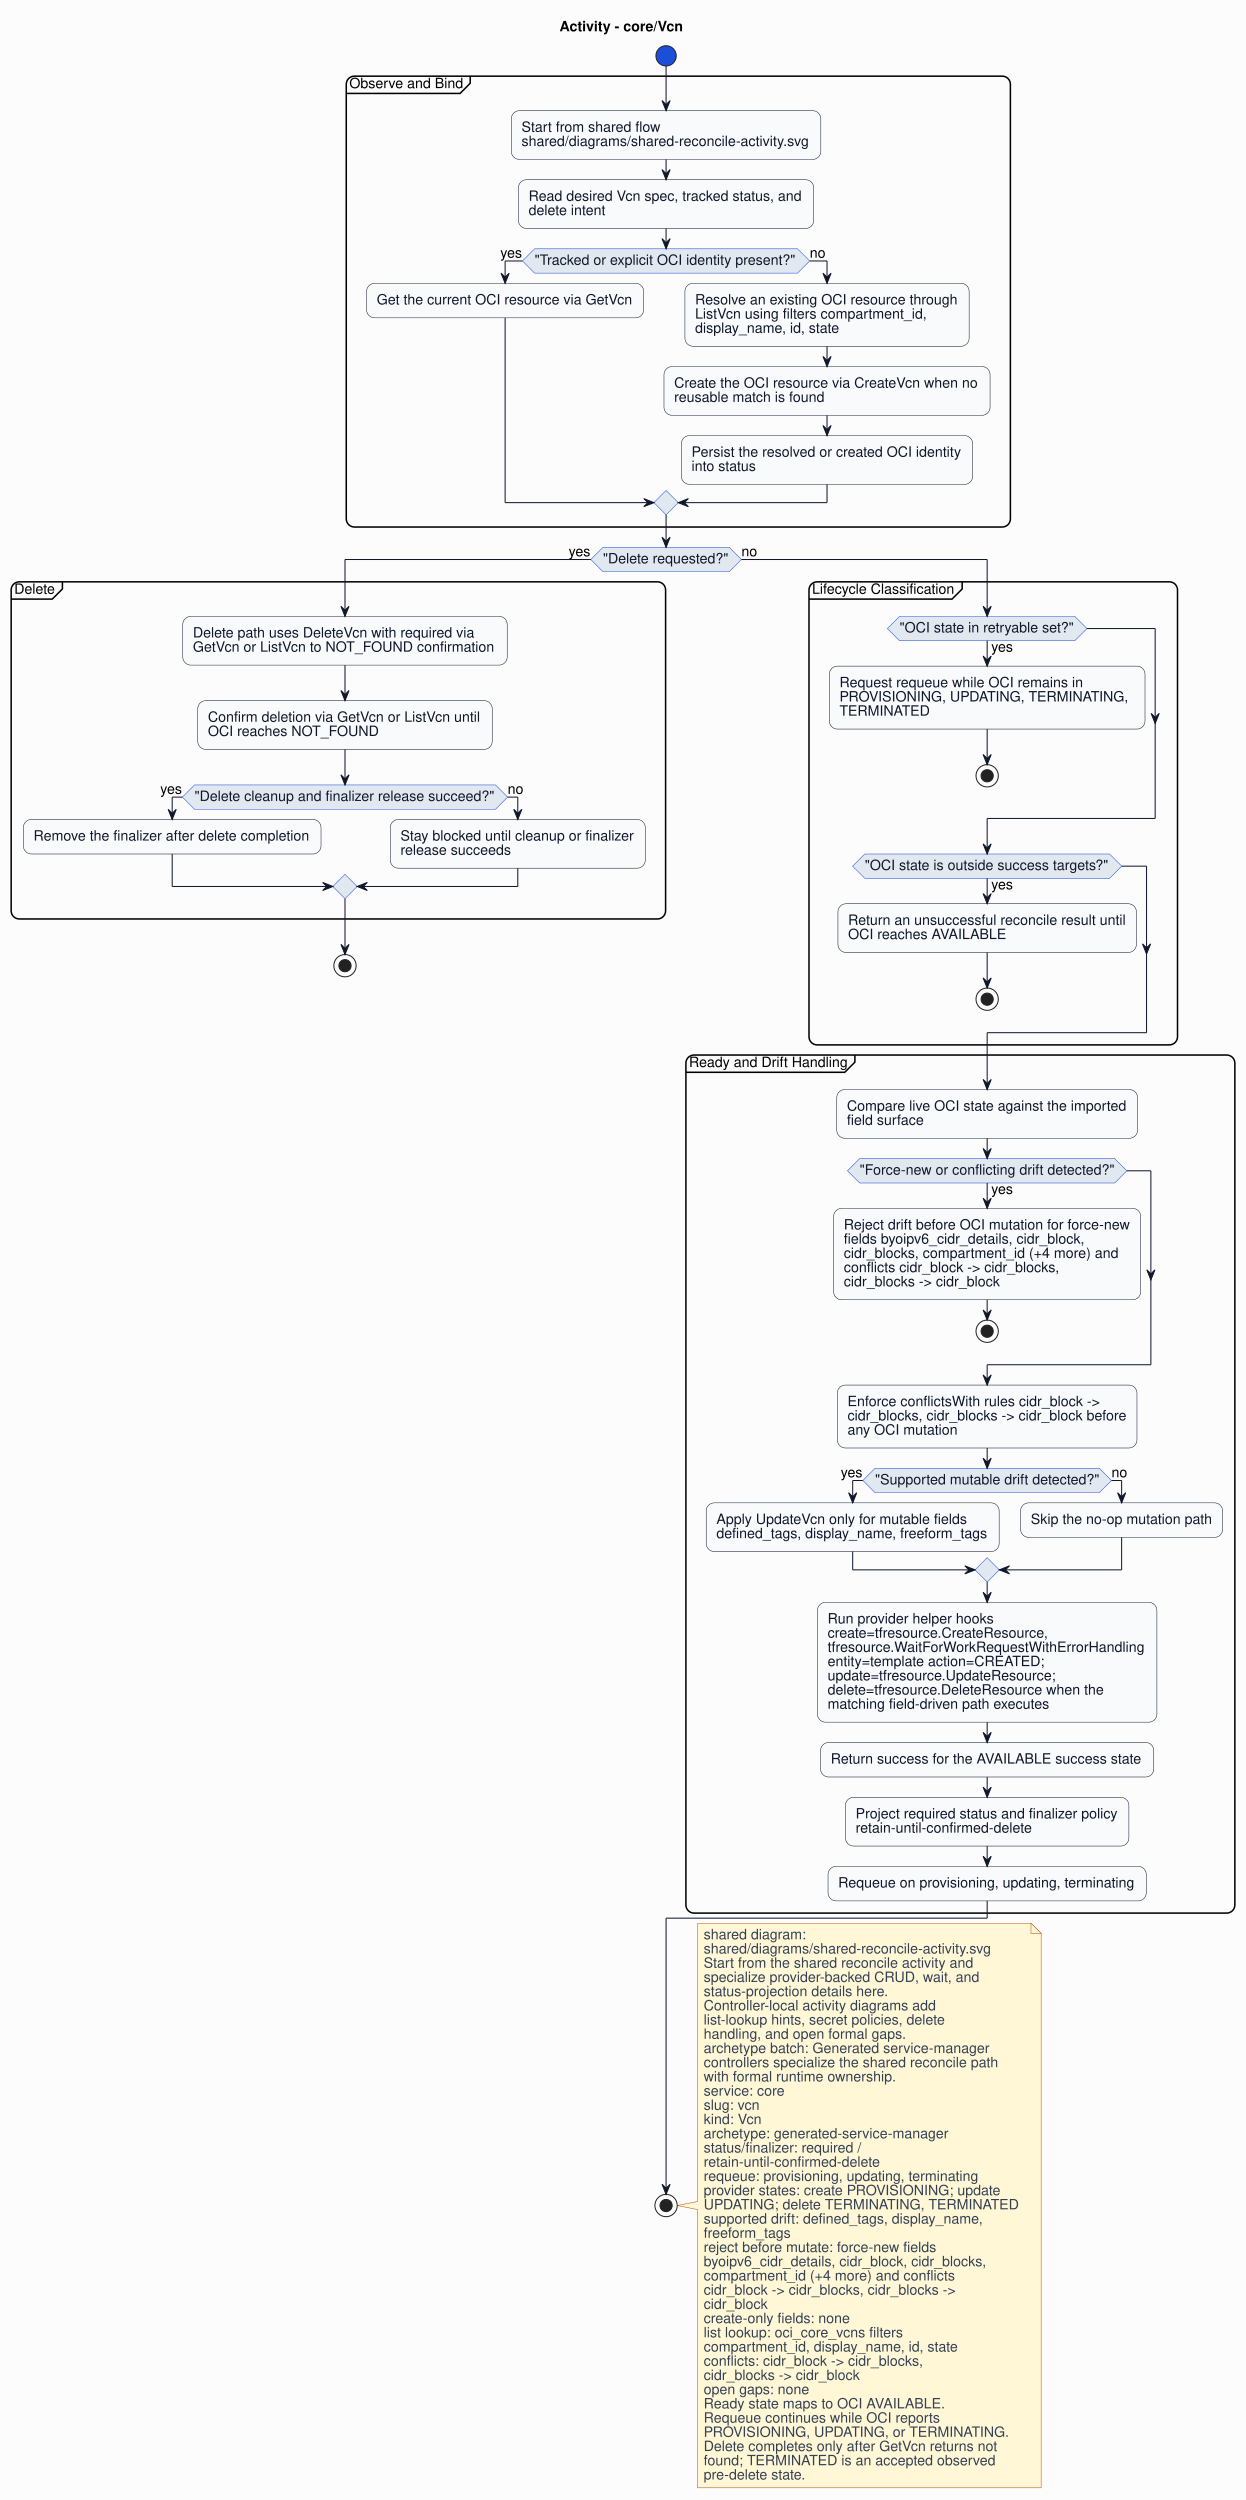
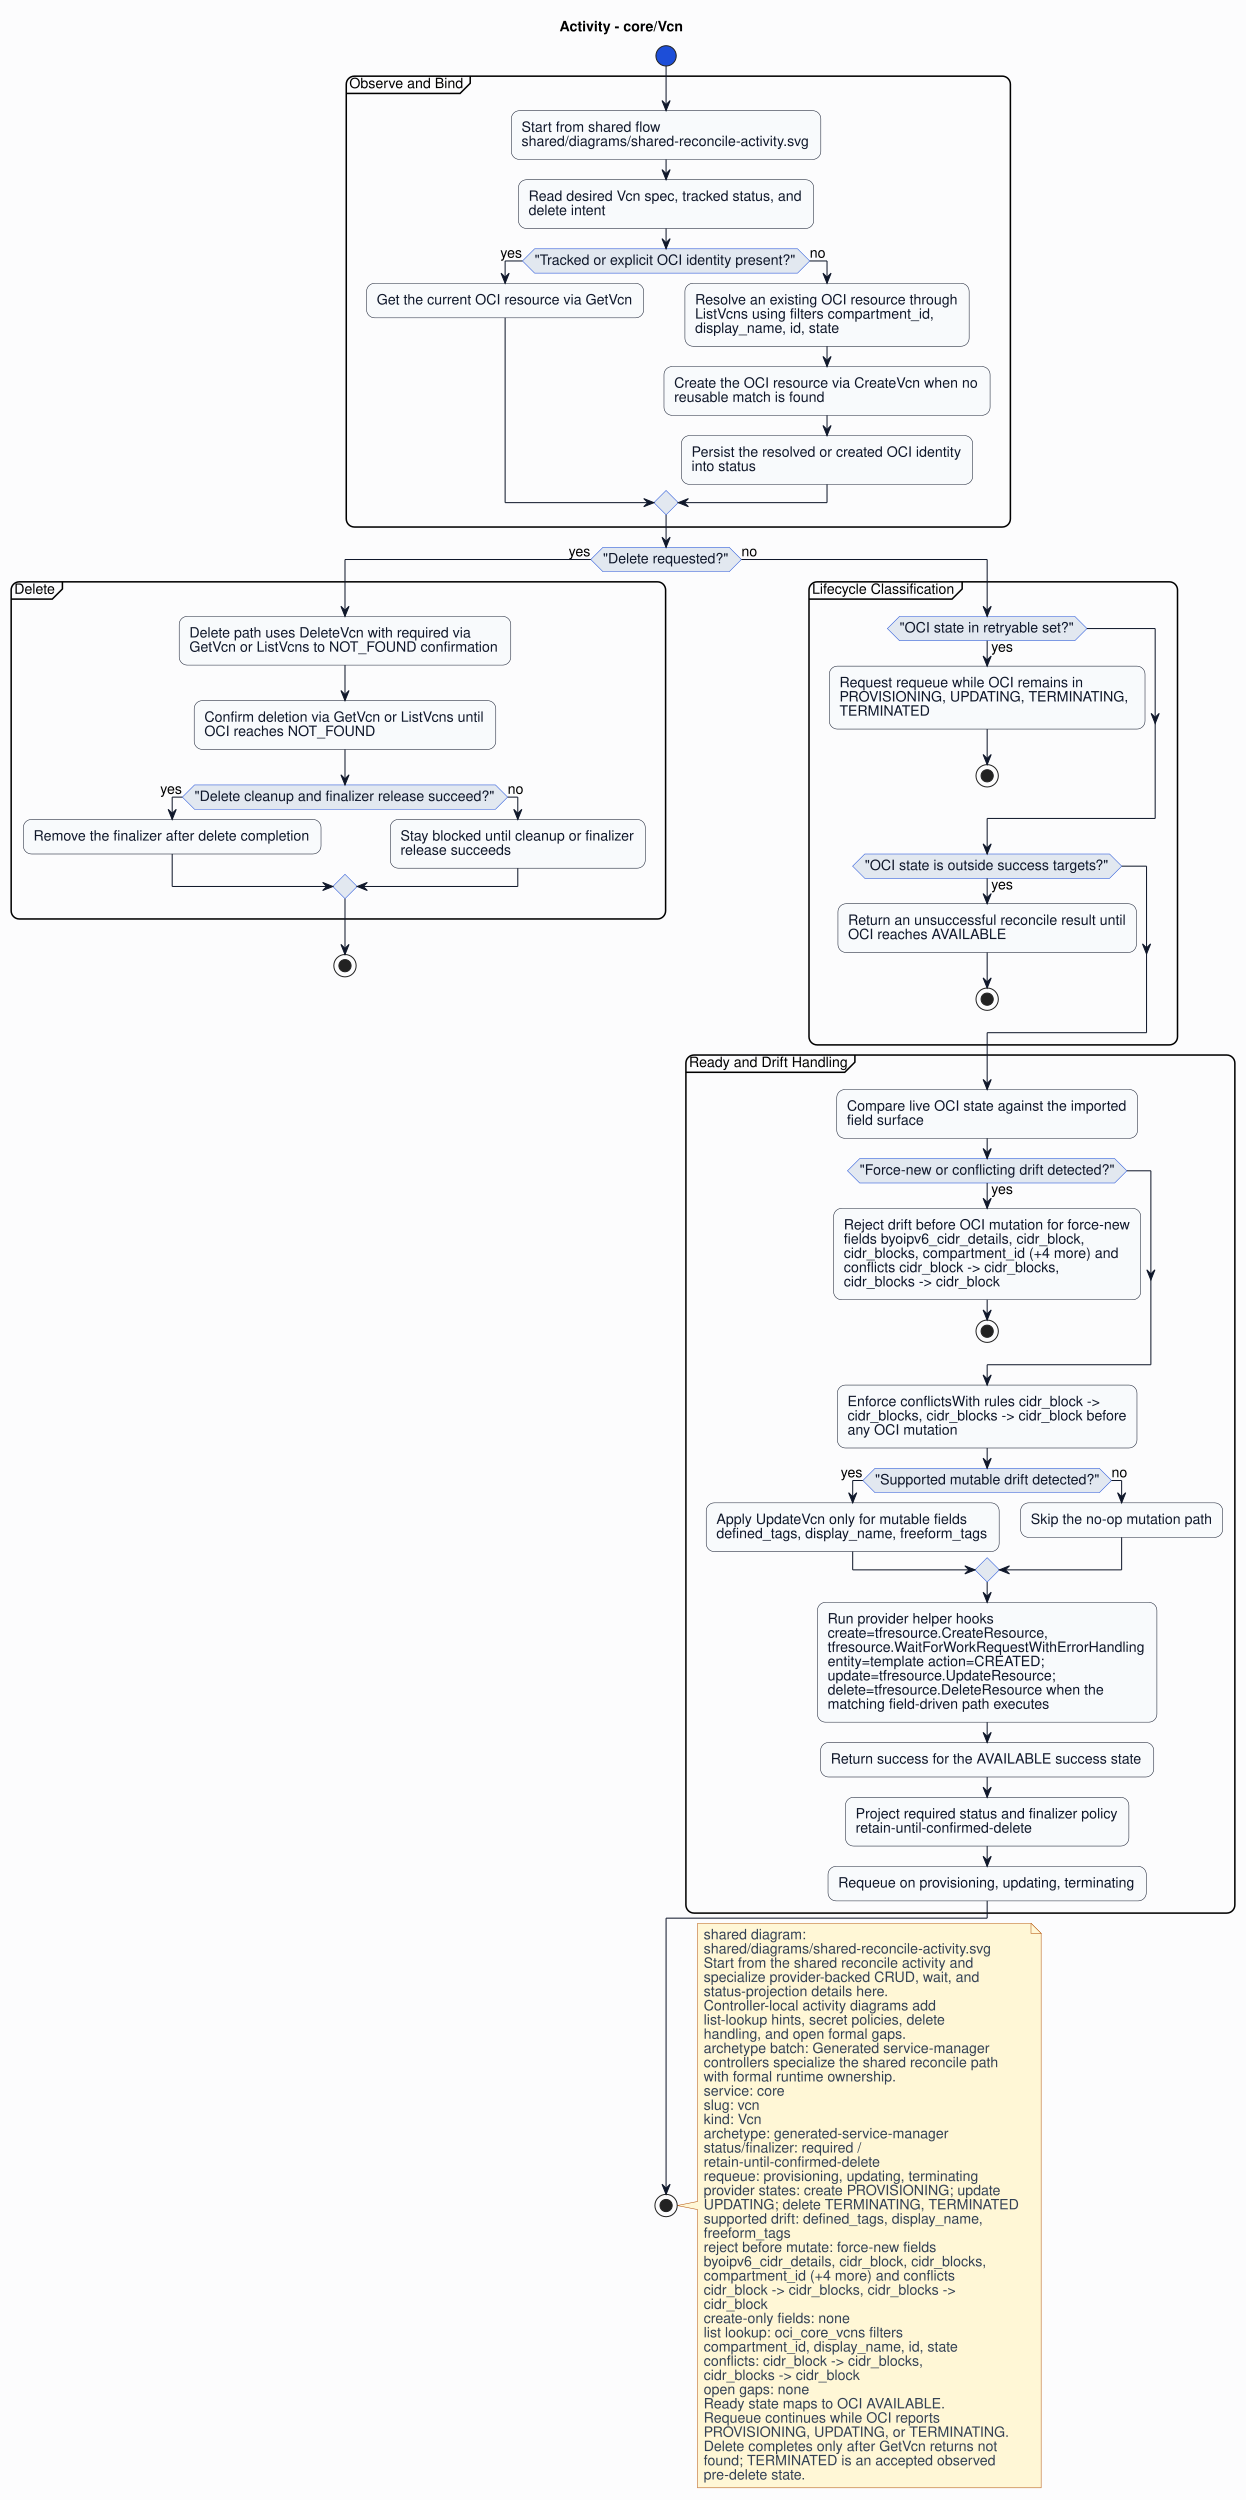
<svg xmlns="http://www.w3.org/2000/svg" contentStyleType="text/css" data-diagram-type="ACTIVITY" height="2462px" preserveAspectRatio="none" style="width:1227px;height:2462px;background:#FCFCFD;" version="1.1" viewBox="0 0 1227 2462" width="1227px" zoomAndPan="magnify">
  <defs />
  <g>
    <rect fill="#FCFCFD" height="2462" style="stroke:none;stroke-width:1;" width="1227" x="0" y="0" />
    <g class="title" data-source-line="10">
      <text fill="#000000" font-family="Helvetica" font-size="14" font-weight="bold" lengthAdjust="spacing" textLength="122.151" x="550.968" y="30.78">Activity - core/Vcn</text>
    </g>
    <ellipse cx="655.95" cy="55" fill="#1D4ED8" rx="10" ry="10" style="stroke:#222222;stroke-width:1;" />
    <rect fill="none" height="444" rx="8" ry="8" style="stroke:#000000;stroke-width:1.5;" width="654.032" x="341.002" y="75" />
    <path d="M463.07,75 L463.07,82 L453.07,92 L341.002,92" fill="none" style="stroke:#000000;stroke-width:1.5;" />
    <text fill="#000000" font-family="Helvetica" font-size="14" lengthAdjust="spacing" textLength="112.068" x="344.002" y="86.78">Observe and Bind</text>
    <rect fill="#F8FAFC" height="48" rx="8" ry="8" style="stroke:#0F172A;stroke-width:0.5;" width="304.785" x="503.558" y="109" />
    <text fill="#0F172A" font-family="Helvetica" font-size="14" lengthAdjust="spacing" textLength="136.938" x="513.558" y="129.78">Start from shared flow</text>
    <text fill="#0F172A" font-family="Helvetica" font-size="14" lengthAdjust="spacing" textLength="284.785" x="513.558" y="143.78">shared/diagrams/shared-reconcile-activity.svg</text>
    <rect fill="#F8FAFC" height="48" rx="8" ry="8" style="stroke:#0F172A;stroke-width:0.5;" width="290.819" x="510.541" y="177" />
    <text fill="#0F172A" font-family="Helvetica" font-size="14" lengthAdjust="spacing" textLength="270.819" x="520.541" y="197.78">Read desired Vcn spec, tracked status, and</text>
    <text fill="#0F172A" font-family="Helvetica" font-size="14" lengthAdjust="spacing" textLength="76.282" x="520.541" y="211.78">delete intent</text>
    <polygon fill="#E2E8F0" points="526.485,245,785.416,245,797.416,257,785.416,269,526.485,269,514.485,257,526.485,245" style="stroke:#1D4ED8;stroke-width:0.5;" />
    <text fill="#0F172A" font-family="Helvetica" font-size="14" lengthAdjust="spacing" textLength="258.932" x="526.485" y="260.78">"Tracked or explicit OCI identity present?"</text>
    <text fill="#000000" font-family="Helvetica" font-size="14" lengthAdjust="spacing" textLength="21.786" x="492.699" y="253.78">yes</text>
    <text fill="#000000" font-family="Helvetica" font-size="14" lengthAdjust="spacing" textLength="15.572" x="797.416" y="253.78">no</text>
    <rect fill="#F8FAFC" height="34" rx="8" ry="8" style="stroke:#0F172A;stroke-width:0.5;" width="272.882" x="361.002" y="279" />
    <text fill="#0F172A" font-family="Helvetica" font-size="14" lengthAdjust="spacing" textLength="252.882" x="371.002" y="299.78">Get the current OCI resource via GetVcn</text>
    <rect fill="#F8FAFC" height="62" rx="8" ry="8" style="stroke:#0F172A;stroke-width:0.5;" width="279.909" x="674.504" y="279" />
    <text fill="#0F172A" font-family="Helvetica" font-size="14" lengthAdjust="spacing" textLength="259.909" x="684.504" y="299.78">Resolve an existing OCI resource through</text>
-     <text fill="#0F172A" font-family="Helvetica" font-size="14" lengthAdjust="spacing" textLength="228.765" x="684.504" y="313.78">ListVcn using filters compartment_id,</text>
+     <text fill="#0F172A" font-family="Helvetica" font-size="14" lengthAdjust="spacing" textLength="235.765" x="684.504" y="313.78">ListVcns using filters compartment_id,</text>
    <text fill="#0F172A" font-family="Helvetica" font-size="14" lengthAdjust="spacing" textLength="143.192" x="684.504" y="327.78">display_name, id, state</text>
    <rect fill="#F8FAFC" height="48" rx="8" ry="8" style="stroke:#0F172A;stroke-width:0.5;" width="321.15" x="653.883" y="361" />
    <text fill="#0F172A" font-family="Helvetica" font-size="14" lengthAdjust="spacing" textLength="301.15" x="663.883" y="381.78">Create the OCI resource via CreateVcn when no</text>
    <text fill="#0F172A" font-family="Helvetica" font-size="14" lengthAdjust="spacing" textLength="148.641" x="663.883" y="395.78">reusable match is found</text>
    <rect fill="#F8FAFC" height="48" rx="8" ry="8" style="stroke:#0F172A;stroke-width:0.5;" width="286.896" x="671.011" y="429" />
    <text fill="#0F172A" font-family="Helvetica" font-size="14" lengthAdjust="spacing" textLength="266.896" x="681.011" y="449.78">Persist the resolved or created OCI identity</text>
    <text fill="#0F172A" font-family="Helvetica" font-size="14" lengthAdjust="spacing" textLength="63.813" x="681.011" y="463.78">into status</text>
    <polygon fill="#E2E8F0" points="655.95,483,667.95,495,655.95,507,643.95,495,655.95,483" style="stroke:#1D4ED8;stroke-width:0.5;" />
    <polygon fill="#E2E8F0" points="593.774,539,718.127,539,730.127,551,718.127,563,593.774,563,581.774,551,593.774,539" style="stroke:#1D4ED8;stroke-width:0.5;" />
    <text fill="#0F172A" font-family="Helvetica" font-size="14" lengthAdjust="spacing" textLength="124.353" x="593.774" y="554.78">"Delete requested?"</text>
    <text fill="#000000" font-family="Helvetica" font-size="14" lengthAdjust="spacing" textLength="21.786" x="559.988" y="547.78">yes</text>
    <text fill="#000000" font-family="Helvetica" font-size="14" lengthAdjust="spacing" textLength="15.572" x="730.127" y="547.78">no</text>
    <rect fill="none" height="332" rx="8" ry="8" style="stroke:#000000;stroke-width:1.5;" width="644.481" x="11" y="573" />
    <path d="M61.469,573 L61.469,580 L51.469,590 L11,590" fill="none" style="stroke:#000000;stroke-width:1.5;" />
    <text fill="#000000" font-family="Helvetica" font-size="14" lengthAdjust="spacing" textLength="40.469" x="14" y="584.78">Delete</text>
-     <rect fill="#F8FAFC" height="48" rx="8" ry="8" style="stroke:#0F172A;stroke-width:0.5;" width="319.537" x="179.976" y="607" />
-     <text fill="#0F172A" font-family="Helvetica" font-size="14" lengthAdjust="spacing" textLength="279.378" x="189.976" y="627.78">Delete path uses DeleteVcn with required via</text>
-     <text fill="#0F172A" font-family="Helvetica" font-size="14" lengthAdjust="spacing" textLength="299.537" x="189.976" y="641.78">GetVcn or ListVcn to NOT_FOUND confirmation</text>
-     <rect fill="#F8FAFC" height="48" rx="8" ry="8" style="stroke:#0F172A;stroke-width:0.5;" width="290.013" x="194.738" y="690" />
-     <text fill="#0F172A" font-family="Helvetica" font-size="14" lengthAdjust="spacing" textLength="270.013" x="204.738" y="710.78">Confirm deletion via GetVcn or ListVcn until</text>
-     <text fill="#0F172A" font-family="Helvetica" font-size="14" lengthAdjust="spacing" textLength="169.586" x="204.738" y="724.78">OCI reaches NOT_FOUND</text>
+     <rect fill="#F8FAFC" height="48" rx="8" ry="8" style="stroke:#0F172A;stroke-width:0.5;" width="326.537" x="176.476" y="607" />
+     <text fill="#0F172A" font-family="Helvetica" font-size="14" lengthAdjust="spacing" textLength="279.378" x="186.476" y="627.78">Delete path uses DeleteVcn with required via</text>
+     <text fill="#0F172A" font-family="Helvetica" font-size="14" lengthAdjust="spacing" textLength="306.537" x="186.476" y="641.78">GetVcn or ListVcns to NOT_FOUND confirmation</text>
+     <rect fill="#F8FAFC" height="48" rx="8" ry="8" style="stroke:#0F172A;stroke-width:0.5;" width="297.013" x="191.238" y="690" />
+     <text fill="#0F172A" font-family="Helvetica" font-size="14" lengthAdjust="spacing" textLength="277.013" x="201.238" y="710.78">Confirm deletion via GetVcn or ListVcns until</text>
+     <text fill="#0F172A" font-family="Helvetica" font-size="14" lengthAdjust="spacing" textLength="169.586" x="201.238" y="724.78">OCI reaches NOT_FOUND</text>
    <polygon fill="#E2E8F0" points="191.572,773,487.916,773,499.916,785,487.916,797,191.572,797,179.572,785,191.572,773" style="stroke:#1D4ED8;stroke-width:0.5;" />
    <text fill="#0F172A" font-family="Helvetica" font-size="14" lengthAdjust="spacing" textLength="296.345" x="191.572" y="788.78">"Delete cleanup and finalizer release succeed?"</text>
    <text fill="#000000" font-family="Helvetica" font-size="14" lengthAdjust="spacing" textLength="21.786" x="157.786" y="781.78">yes</text>
    <text fill="#000000" font-family="Helvetica" font-size="14" lengthAdjust="spacing" textLength="15.572" x="499.916" y="781.78">no</text>
    <rect fill="#F8FAFC" height="34" rx="8" ry="8" style="stroke:#0F172A;stroke-width:0.5;" width="293.144" x="23" y="807" />
    <text fill="#0F172A" font-family="Helvetica" font-size="14" lengthAdjust="spacing" textLength="273.144" x="33" y="827.78">Remove the finalizer after delete completion</text>
    <rect fill="#F8FAFC" height="48" rx="8" ry="8" style="stroke:#0F172A;stroke-width:0.5;" width="251.13" x="384.352" y="807" />
    <text fill="#0F172A" font-family="Helvetica" font-size="14" lengthAdjust="spacing" textLength="231.13" x="394.352" y="827.78">Stay blocked until cleanup or finalizer</text>
    <text fill="#0F172A" font-family="Helvetica" font-size="14" lengthAdjust="spacing" textLength="108.951" x="394.352" y="841.78">release succeeds</text>
    <polygon fill="#E2E8F0" points="339.744,861,351.744,873,339.744,885,327.744,873,339.744,861" style="stroke:#1D4ED8;stroke-width:0.5;" />
    <ellipse cx="339.744" cy="951" fill="none" rx="11" ry="11" style="stroke:#222222;stroke-width:1;" />
    <ellipse cx="339.744" cy="951" fill="#222222" rx="6" ry="6" style="stroke:#222222;stroke-width:1;" />
    <rect fill="none" height="456" rx="8" ry="8" style="stroke:#000000;stroke-width:1.5;" width="362.91" x="796.702" y="573" />
    <path d="M947.536,573 L947.536,580 L937.536,590 L796.702,590" fill="none" style="stroke:#000000;stroke-width:1.5;" />
    <text fill="#000000" font-family="Helvetica" font-size="14" lengthAdjust="spacing" textLength="140.834" x="799.702" y="584.78">Lifecycle Classification</text>
    <rect fill="#F8FAFC" height="62" rx="8" ry="8" style="stroke:#0F172A;stroke-width:0.5;" width="310.91" x="816.702" y="656" />
    <text fill="#0F172A" font-family="Helvetica" font-size="14" lengthAdjust="spacing" textLength="240.454" x="826.702" y="676.78">Request requeue while OCI remains in</text>
    <text fill="#0F172A" font-family="Helvetica" font-size="14" lengthAdjust="spacing" textLength="290.91" x="826.702" y="690.78">PROVISIONING, UPDATING, TERMINATING,</text>
    <text fill="#0F172A" font-family="Helvetica" font-size="14" lengthAdjust="spacing" textLength="91" x="826.702" y="704.78">TERMINATED</text>
    <ellipse cx="972.157" cy="764" fill="none" rx="11" ry="11" style="stroke:#222222;stroke-width:1;" />
    <ellipse cx="972.157" cy="764" fill="#222222" rx="6" ry="6" style="stroke:#222222;stroke-width:1;" />
    <polygon fill="#E2E8F0" points="885.874,607,1058.44,607,1070.44,619,1058.44,631,885.874,631,873.874,619,885.874,607" style="stroke:#1D4ED8;stroke-width:0.5;" />
    <text fill="#000000" font-family="Helvetica" font-size="14" lengthAdjust="spacing" textLength="21.786" x="976.157" y="641.78">yes</text>
    <text fill="#0F172A" font-family="Helvetica" font-size="14" lengthAdjust="spacing" textLength="172.566" x="885.874" y="622.78">"OCI state in retryable set?"</text>
    <rect fill="#F8FAFC" height="48" rx="8" ry="8" style="stroke:#0F172A;stroke-width:0.5;" width="293.916" x="825.199" y="890" />
    <text fill="#0F172A" font-family="Helvetica" font-size="14" lengthAdjust="spacing" textLength="273.916" x="835.199" y="910.78">Return an unsuccessful reconcile result until</text>
    <text fill="#0F172A" font-family="Helvetica" font-size="14" lengthAdjust="spacing" textLength="157.965" x="835.199" y="924.78">OCI reaches AVAILABLE</text>
    <ellipse cx="972.157" cy="984" fill="none" rx="11" ry="11" style="stroke:#222222;stroke-width:1;" />
    <ellipse cx="972.157" cy="984" fill="#222222" rx="6" ry="6" style="stroke:#222222;stroke-width:1;" />
    <polygon fill="#E2E8F0" points="851.636,841,1092.678,841,1104.678,853,1092.678,865,851.636,865,839.636,853,851.636,841" style="stroke:#1D4ED8;stroke-width:0.5;" />
    <text fill="#000000" font-family="Helvetica" font-size="14" lengthAdjust="spacing" textLength="21.786" x="976.157" y="875.78">yes</text>
    <text fill="#0F172A" font-family="Helvetica" font-size="14" lengthAdjust="spacing" textLength="241.042" x="851.636" y="856.78">"OCI state is outside success targets?"</text>
    <rect fill="none" height="845" rx="8" ry="8" style="stroke:#000000;stroke-width:1.5;" width="540.606" x="675.481" y="1039" />
    <path d="M841.901,1039 L841.901,1046 L831.901,1056 L675.481,1056" fill="none" style="stroke:#000000;stroke-width:1.5;" />
    <text fill="#000000" font-family="Helvetica" font-size="14" lengthAdjust="spacing" textLength="156.42" x="678.481" y="1050.78">Ready and Drift Handling</text>
    <rect fill="#F8FAFC" height="48" rx="8" ry="8" style="stroke:#0F172A;stroke-width:0.5;" width="296.24" x="824.037" y="1073" />
    <text fill="#0F172A" font-family="Helvetica" font-size="14" lengthAdjust="spacing" textLength="276.24" x="834.037" y="1093.78">Compare live OCI state against the imported</text>
    <text fill="#0F172A" font-family="Helvetica" font-size="14" lengthAdjust="spacing" textLength="75.482" x="834.037" y="1107.78">field surface</text>
    <rect fill="#F8FAFC" height="90" rx="8" ry="8" style="stroke:#0F172A;stroke-width:0.5;" width="302.447" x="820.933" y="1190" />
    <text fill="#0F172A" font-family="Helvetica" font-size="14" lengthAdjust="spacing" textLength="282.447" x="830.933" y="1210.78">Reject drift before OCI mutation for force-new</text>
    <text fill="#0F172A" font-family="Helvetica" font-size="14" lengthAdjust="spacing" textLength="238.123" x="830.933" y="1224.78">fields byoipv6_cidr_details, cidr_block,</text>
    <text fill="#0F172A" font-family="Helvetica" font-size="14" lengthAdjust="spacing" textLength="270.396" x="830.933" y="1238.78">cidr_blocks, compartment_id (+4 more) and</text>
    <text fill="#0F172A" font-family="Helvetica" font-size="14" lengthAdjust="spacing" textLength="212.023" x="830.933" y="1252.78">conflicts cidr_block -&gt; cidr_blocks,</text>
    <text fill="#0F172A" font-family="Helvetica" font-size="14" lengthAdjust="spacing" textLength="153.672" x="830.933" y="1266.78">cidr_blocks -&gt; cidr_block</text>
    <ellipse cx="972.157" cy="1311" fill="none" rx="11" ry="11" style="stroke:#222222;stroke-width:1;" />
    <ellipse cx="972.157" cy="1311" fill="#222222" rx="6" ry="6" style="stroke:#222222;stroke-width:1;" />
    <polygon fill="#E2E8F0" points="846.574,1141,1097.74,1141,1109.74,1153,1097.74,1165,846.574,1165,834.574,1153,846.574,1141" style="stroke:#1D4ED8;stroke-width:0.5;" />
    <text fill="#000000" font-family="Helvetica" font-size="14" lengthAdjust="spacing" textLength="21.786" x="976.157" y="1175.78">yes</text>
    <text fill="#0F172A" font-family="Helvetica" font-size="14" lengthAdjust="spacing" textLength="251.166" x="846.574" y="1156.78">"Force-new or conflicting drift detected?"</text>
    <rect fill="#F8FAFC" height="62" rx="8" ry="8" style="stroke:#0F172A;stroke-width:0.5;" width="295.065" x="824.625" y="1364" />
    <text fill="#0F172A" font-family="Helvetica" font-size="14" lengthAdjust="spacing" textLength="248.589" x="834.625" y="1384.78">Enforce conflictsWith rules cidr_block -&gt;</text>
    <text fill="#0F172A" font-family="Helvetica" font-size="14" lengthAdjust="spacing" textLength="275.065" x="834.625" y="1398.78">cidr_blocks, cidr_blocks -&gt; cidr_block before</text>
    <text fill="#0F172A" font-family="Helvetica" font-size="14" lengthAdjust="spacing" textLength="108.938" x="834.625" y="1412.78">any OCI mutation</text>
    <polygon fill="#E2E8F0" points="861.729,1446,1082.584,1446,1094.584,1458,1082.584,1470,861.729,1470,849.729,1458,861.729,1446" style="stroke:#1D4ED8;stroke-width:0.5;" />
    <text fill="#0F172A" font-family="Helvetica" font-size="14" lengthAdjust="spacing" textLength="220.856" x="861.729" y="1461.78">"Supported mutable drift detected?"</text>
    <text fill="#000000" font-family="Helvetica" font-size="14" lengthAdjust="spacing" textLength="21.786" x="827.943" y="1454.78">yes</text>
    <text fill="#000000" font-family="Helvetica" font-size="14" lengthAdjust="spacing" textLength="15.572" x="1094.584" y="1454.78">no</text>
    <rect fill="#F8FAFC" height="48" rx="8" ry="8" style="stroke:#0F172A;stroke-width:0.5;" width="288.495" x="695.481" y="1480" />
    <text fill="#0F172A" font-family="Helvetica" font-size="14" lengthAdjust="spacing" textLength="248.247" x="705.481" y="1500.78">Apply UpdateVcn only for mutable fields</text>
    <text fill="#0F172A" font-family="Helvetica" font-size="14" lengthAdjust="spacing" textLength="268.495" x="705.481" y="1514.78">defined_tags, display_name, freeform_tags</text>
    <rect fill="#F8FAFC" height="34" rx="8" ry="8" style="stroke:#0F172A;stroke-width:0.5;" width="199.006" x="1005.082" y="1480" />
    <text fill="#0F172A" font-family="Helvetica" font-size="14" lengthAdjust="spacing" textLength="179.006" x="1015.082" y="1500.78">Skip the no-op mutation path</text>
    <polygon fill="#E2E8F0" points="972.157,1534,984.157,1546,972.157,1558,960.157,1546,972.157,1534" style="stroke:#1D4ED8;stroke-width:0.5;" />
    <rect fill="#F8FAFC" height="118" rx="8" ry="8" style="stroke:#0F172A;stroke-width:0.5;" width="334.316" x="804.999" y="1578" />
    <text fill="#0F172A" font-family="Helvetica" font-size="14" lengthAdjust="spacing" textLength="164.206" x="814.999" y="1598.78">Run provider helper hooks</text>
    <text fill="#0F172A" font-family="Helvetica" font-size="14" lengthAdjust="spacing" textLength="219.051" x="814.999" y="1612.78">create=tfresource.CreateResource,</text>
    <text fill="#0F172A" font-family="Helvetica" font-size="14" lengthAdjust="spacing" textLength="314.316" x="814.999" y="1626.78">tfresource.WaitForWorkRequestWithErrorHandling</text>
    <text fill="#0F172A" font-family="Helvetica" font-size="14" lengthAdjust="spacing" textLength="215.544" x="814.999" y="1640.78">entity=template action=CREATED;</text>
    <text fill="#0F172A" font-family="Helvetica" font-size="14" lengthAdjust="spacing" textLength="226.085" x="814.999" y="1654.78">update=tfresource.UpdateResource;</text>
    <text fill="#0F172A" font-family="Helvetica" font-size="14" lengthAdjust="spacing" textLength="273.554" x="814.999" y="1668.78">delete=tfresource.DeleteResource when the</text>
    <text fill="#0F172A" font-family="Helvetica" font-size="14" lengthAdjust="spacing" textLength="220.233" x="814.999" y="1682.78">matching field-driven path executes</text>
    <rect fill="#F8FAFC" height="34" rx="8" ry="8" style="stroke:#0F172A;stroke-width:0.5;" width="328.144" x="808.085" y="1716" />
    <text fill="#0F172A" font-family="Helvetica" font-size="14" lengthAdjust="spacing" textLength="308.144" x="818.085" y="1736.78">Return success for the AVAILABLE success state</text>
    <rect fill="#F8FAFC" height="48" rx="8" ry="8" style="stroke:#0F172A;stroke-width:0.5;" width="279.13" x="832.592" y="1770" />
    <text fill="#0F172A" font-family="Helvetica" font-size="14" lengthAdjust="spacing" textLength="259.13" x="842.592" y="1790.78">Project required status and finalizer policy</text>
    <text fill="#0F172A" font-family="Helvetica" font-size="14" lengthAdjust="spacing" textLength="174.303" x="842.592" y="1804.78">retain-until-confirmed-delete</text>
    <rect fill="#F8FAFC" height="34" rx="8" ry="8" style="stroke:#0F172A;stroke-width:0.5;" width="313.419" x="815.447" y="1838" />
    <text fill="#0F172A" font-family="Helvetica" font-size="14" lengthAdjust="spacing" textLength="293.419" x="825.447" y="1858.78">Requeue on provisioning, updating, terminating</text>
    <path d="M686.95,1894 L686.95,2168 L666.95,2172 L686.95,2176 L686.95,2450 A0,0 0 0 0 686.95,2450 L1025.322,2450 A0,0 0 0 0 1025.322,2450 L1025.322,1904 L1015.322,1894 L686.95,1894 A0,0 0 0 0 686.95,1894" fill="#FFF7D6" style="stroke:#B45309;stroke-width:0.5;" />
    <path d="M1015.322,1894 L1015.322,1904 L1025.322,1904 L1015.322,1894" fill="#FFF7D6" style="stroke:#B45309;stroke-width:0.5;" />
    <text fill="#334155" font-family="Helvetica" font-size="14" lengthAdjust="spacing" textLength="101.165" x="692.95" y="1909.78">shared diagram:</text>
    <text fill="#334155" font-family="Helvetica" font-size="14" lengthAdjust="spacing" textLength="284.785" x="692.95" y="1923.78">shared/diagrams/shared-reconcile-activity.svg</text>
    <text fill="#334155" font-family="Helvetica" font-size="14" lengthAdjust="spacing" textLength="265.344" x="692.95" y="1937.78">Start from the shared reconcile activity and</text>
    <text fill="#334155" font-family="Helvetica" font-size="14" lengthAdjust="spacing" textLength="273.896" x="692.95" y="1951.78">specialize provider-backed CRUD, wait, and</text>
    <text fill="#334155" font-family="Helvetica" font-size="14" lengthAdjust="spacing" textLength="182.875" x="692.95" y="1965.78">status-projection details here.</text>
    <text fill="#334155" font-family="Helvetica" font-size="14" lengthAdjust="spacing" textLength="229.537" x="692.95" y="1979.78">Controller-local activity diagrams add</text>
    <text fill="#334155" font-family="Helvetica" font-size="14" lengthAdjust="spacing" textLength="238.895" x="692.95" y="1993.78">list-lookup hints, secret policies, delete</text>
    <text fill="#334155" font-family="Helvetica" font-size="14" lengthAdjust="spacing" textLength="200.033" x="692.95" y="2007.78">handling, and open formal gaps.</text>
    <text fill="#334155" font-family="Helvetica" font-size="14" lengthAdjust="spacing" textLength="281.709" x="692.95" y="2021.78">archetype batch: Generated service-manager</text>
    <text fill="#334155" font-family="Helvetica" font-size="14" lengthAdjust="spacing" textLength="291.047" x="692.95" y="2035.78">controllers specialize the shared reconcile path</text>
    <text fill="#334155" font-family="Helvetica" font-size="14" lengthAdjust="spacing" textLength="189.848" x="692.95" y="2049.78">with formal runtime ownership.</text>
    <text fill="#334155" font-family="Helvetica" font-size="14" lengthAdjust="spacing" textLength="79.358" x="692.95" y="2063.78">service: core</text>
    <text fill="#334155" font-family="Helvetica" font-size="14" lengthAdjust="spacing" textLength="55.248" x="692.95" y="2077.78">slug: vcn</text>
    <text fill="#334155" font-family="Helvetica" font-size="14" lengthAdjust="spacing" textLength="57.586" x="692.95" y="2091.78">kind: Vcn</text>
    <text fill="#334155" font-family="Helvetica" font-size="14" lengthAdjust="spacing" textLength="241.24" x="692.95" y="2105.78">archetype: generated-service-manager</text>
    <text fill="#334155" font-family="Helvetica" font-size="14" lengthAdjust="spacing" textLength="156.406" x="692.95" y="2119.78">status/finalizer: required /</text>
    <text fill="#334155" font-family="Helvetica" font-size="14" lengthAdjust="spacing" textLength="174.303" x="692.95" y="2133.78">retain-until-confirmed-delete</text>
    <text fill="#334155" font-family="Helvetica" font-size="14" lengthAdjust="spacing" textLength="272.398" x="692.95" y="2147.78">requeue: provisioning, updating, terminating</text>
    <text fill="#334155" font-family="Helvetica" font-size="14" lengthAdjust="spacing" textLength="295.682" x="692.95" y="2161.78">provider states: create PROVISIONING; update</text>
    <text fill="#334155" font-family="Helvetica" font-size="14" lengthAdjust="spacing" textLength="317.372" x="692.95" y="2175.78">UPDATING; delete TERMINATING, TERMINATED</text>
    <text fill="#334155" font-family="Helvetica" font-size="14" lengthAdjust="spacing" textLength="275.509" x="692.95" y="2189.78">supported drift: defined_tags, display_name,</text>
    <text fill="#334155" font-family="Helvetica" font-size="14" lengthAdjust="spacing" textLength="86.372" x="692.95" y="2203.78">freeform_tags</text>
    <text fill="#334155" font-family="Helvetica" font-size="14" lengthAdjust="spacing" textLength="230.33" x="692.95" y="2217.78">reject before mutate: force-new fields</text>
    <text fill="#334155" font-family="Helvetica" font-size="14" lengthAdjust="spacing" textLength="279.357" x="692.95" y="2231.78">byoipv6_cidr_details, cidr_block, cidr_blocks,</text>
    <text fill="#334155" font-family="Helvetica" font-size="14" lengthAdjust="spacing" textLength="247.051" x="692.95" y="2245.78">compartment_id (+4 more) and conflicts</text>
    <text fill="#334155" font-family="Helvetica" font-size="14" lengthAdjust="spacing" textLength="248.206" x="692.95" y="2259.78">cidr_block -&gt; cidr_blocks, cidr_blocks -&gt;</text>
    <text fill="#334155" font-family="Helvetica" font-size="14" lengthAdjust="spacing" textLength="63.027" x="692.95" y="2273.78">cidr_block</text>
    <text fill="#334155" font-family="Helvetica" font-size="14" lengthAdjust="spacing" textLength="144.751" x="692.95" y="2287.78">create-only fields: none</text>
    <text fill="#334155" font-family="Helvetica" font-size="14" lengthAdjust="spacing" textLength="196.861" x="692.95" y="2301.78">list lookup: oci_core_vcns filters</text>
    <text fill="#334155" font-family="Helvetica" font-size="14" lengthAdjust="spacing" textLength="251.351" x="692.95" y="2315.78">compartment_id, display_name, id, state</text>
    <text fill="#334155" font-family="Helvetica" font-size="14" lengthAdjust="spacing" textLength="215.913" x="692.95" y="2329.78">conflicts: cidr_block -&gt; cidr_blocks,</text>
    <text fill="#334155" font-family="Helvetica" font-size="14" lengthAdjust="spacing" textLength="153.672" x="692.95" y="2343.78">cidr_blocks -&gt; cidr_block</text>
    <text fill="#334155" font-family="Helvetica" font-size="14" lengthAdjust="spacing" textLength="104.316" x="692.95" y="2357.78">open gaps: none</text>
    <text fill="#334155" font-family="Helvetica" font-size="14" lengthAdjust="spacing" textLength="240.447" x="692.95" y="2371.78">Ready state maps to OCI AVAILABLE.</text>
    <text fill="#334155" font-family="Helvetica" font-size="14" lengthAdjust="spacing" textLength="232.682" x="692.95" y="2385.78">Requeue continues while OCI reports</text>
    <text fill="#334155" font-family="Helvetica" font-size="14" lengthAdjust="spacing" textLength="307.248" x="692.95" y="2399.78">PROVISIONING, UPDATING, or TERMINATING.</text>
    <text fill="#334155" font-family="Helvetica" font-size="14" lengthAdjust="spacing" textLength="291.033" x="692.95" y="2413.78">Delete completes only after GetVcn returns not</text>
    <text fill="#334155" font-family="Helvetica" font-size="14" lengthAdjust="spacing" textLength="289.468" x="692.95" y="2427.78">found; TERMINATED is an accepted observed</text>
    <text fill="#334155" font-family="Helvetica" font-size="14" lengthAdjust="spacing" textLength="101.172" x="692.95" y="2441.78">pre-delete state.</text>
    <ellipse cx="655.95" cy="2172" fill="none" rx="11" ry="11" style="stroke:#222222;stroke-width:1;" />
    <ellipse cx="655.95" cy="2172" fill="#222222" rx="6" ry="6" style="stroke:#222222;stroke-width:1;" />
    <line style="stroke:#0F172A;stroke-width:1;" x1="655.95" x2="655.95" y1="157" y2="177" />
    <polygon fill="#0F172A" points="651.95,167,655.95,177,659.95,167,655.95,171" style="stroke:#0F172A;stroke-width:1;" />
    <line style="stroke:#0F172A;stroke-width:1;" x1="814.458" x2="814.458" y1="341" y2="361" />
    <polygon fill="#0F172A" points="810.458,351,814.458,361,818.458,351,814.458,355" style="stroke:#0F172A;stroke-width:1;" />
    <line style="stroke:#0F172A;stroke-width:1;" x1="814.458" x2="814.458" y1="409" y2="429" />
    <polygon fill="#0F172A" points="810.458,419,814.458,429,818.458,419,814.458,423" style="stroke:#0F172A;stroke-width:1;" />
    <line style="stroke:#0F172A;stroke-width:1;" x1="514.485" x2="497.442" y1="257" y2="257" />
    <line style="stroke:#0F172A;stroke-width:1;" x1="497.442" x2="497.442" y1="257" y2="279" />
    <polygon fill="#0F172A" points="493.442,269,497.442,279,501.442,269,497.442,273" style="stroke:#0F172A;stroke-width:1;" />
    <line style="stroke:#0F172A;stroke-width:1;" x1="797.416" x2="814.458" y1="257" y2="257" />
    <line style="stroke:#0F172A;stroke-width:1;" x1="814.458" x2="814.458" y1="257" y2="279" />
    <polygon fill="#0F172A" points="810.458,269,814.458,279,818.458,269,814.458,273" style="stroke:#0F172A;stroke-width:1;" />
    <line style="stroke:#0F172A;stroke-width:1;" x1="497.442" x2="497.442" y1="313" y2="495" />
    <line style="stroke:#0F172A;stroke-width:1;" x1="497.442" x2="643.95" y1="495" y2="495" />
    <polygon fill="#0F172A" points="633.95,491,643.95,495,633.95,499,637.95,495" style="stroke:#0F172A;stroke-width:1;" />
    <line style="stroke:#0F172A;stroke-width:1;" x1="814.458" x2="814.458" y1="477" y2="495" />
    <line style="stroke:#0F172A;stroke-width:1;" x1="814.458" x2="667.95" y1="495" y2="495" />
    <polygon fill="#0F172A" points="677.95,491,667.95,495,677.95,499,673.95,495" style="stroke:#0F172A;stroke-width:1;" />
    <line style="stroke:#0F172A;stroke-width:1;" x1="655.95" x2="655.95" y1="225" y2="245" />
    <polygon fill="#0F172A" points="651.95,235,655.95,245,659.95,235,655.95,239" style="stroke:#0F172A;stroke-width:1;" />
    <line style="stroke:#0F172A;stroke-width:1;" x1="655.95" x2="655.95" y1="65" y2="109" />
    <polygon fill="#0F172A" points="651.95,99,655.95,109,659.95,99,655.95,103" style="stroke:#0F172A;stroke-width:1;" />
    <line style="stroke:#0F172A;stroke-width:1;" x1="339.744" x2="339.744" y1="655" y2="690" />
    <polygon fill="#0F172A" points="335.744,680,339.744,690,343.744,680,339.744,684" style="stroke:#0F172A;stroke-width:1;" />
    <line style="stroke:#0F172A;stroke-width:1;" x1="179.572" x2="169.572" y1="785" y2="785" />
    <line style="stroke:#0F172A;stroke-width:1;" x1="169.572" x2="169.572" y1="785" y2="807" />
    <polygon fill="#0F172A" points="165.572,797,169.572,807,173.572,797,169.572,801" style="stroke:#0F172A;stroke-width:1;" />
    <line style="stroke:#0F172A;stroke-width:1;" x1="499.916" x2="509.916" y1="785" y2="785" />
    <line style="stroke:#0F172A;stroke-width:1;" x1="509.916" x2="509.916" y1="785" y2="807" />
    <polygon fill="#0F172A" points="505.916,797,509.916,807,513.917,797,509.916,801" style="stroke:#0F172A;stroke-width:1;" />
    <line style="stroke:#0F172A;stroke-width:1;" x1="169.572" x2="169.572" y1="841" y2="873" />
    <line style="stroke:#0F172A;stroke-width:1;" x1="169.572" x2="327.744" y1="873" y2="873" />
    <polygon fill="#0F172A" points="317.744,869,327.744,873,317.744,877,321.744,873" style="stroke:#0F172A;stroke-width:1;" />
    <line style="stroke:#0F172A;stroke-width:1;" x1="509.916" x2="509.916" y1="855" y2="873" />
    <line style="stroke:#0F172A;stroke-width:1;" x1="509.916" x2="351.744" y1="873" y2="873" />
    <polygon fill="#0F172A" points="361.744,869,351.744,873,361.744,877,357.744,873" style="stroke:#0F172A;stroke-width:1;" />
    <line style="stroke:#0F172A;stroke-width:1;" x1="339.744" x2="339.744" y1="738" y2="773" />
    <polygon fill="#0F172A" points="335.744,763,339.744,773,343.744,763,339.744,767" style="stroke:#0F172A;stroke-width:1;" />
    <line style="stroke:#0F172A;stroke-width:1;" x1="339.744" x2="339.744" y1="885" y2="940" />
    <polygon fill="#0F172A" points="335.744,930,339.744,940,343.744,930,339.744,934" style="stroke:#0F172A;stroke-width:1;" />
    <line style="stroke:#0F172A;stroke-width:1;" x1="972.157" x2="972.157" y1="718" y2="753" />
    <polygon fill="#0F172A" points="968.157,743,972.157,753,976.157,743,972.157,747" style="stroke:#0F172A;stroke-width:1;" />
    <line style="stroke:#0F172A;stroke-width:1;" x1="972.157" x2="972.157" y1="631" y2="656" />
    <polygon fill="#0F172A" points="968.157,646,972.157,656,976.157,646,972.157,650" style="stroke:#0F172A;stroke-width:1;" />
    <line style="stroke:#0F172A;stroke-width:1;" x1="1070.44" x2="1137.612" y1="619" y2="619" />
    <polygon fill="#0F172A" points="1133.612,702.5,1137.612,712.5,1141.612,702.5,1137.612,706.5" style="stroke:#0F172A;stroke-width:1;" />
    <line style="stroke:#0F172A;stroke-width:1;" x1="1137.612" x2="1137.612" y1="619" y2="806" />
    <line style="stroke:#0F172A;stroke-width:1;" x1="1137.612" x2="972.157" y1="806" y2="806" />
    <line style="stroke:#0F172A;stroke-width:1;" x1="972.157" x2="972.157" y1="806" y2="841" />
    <polygon fill="#0F172A" points="968.157,831,972.157,841,976.157,831,972.157,835" style="stroke:#0F172A;stroke-width:1;" />
    <line style="stroke:#0F172A;stroke-width:1;" x1="972.157" x2="972.157" y1="938" y2="973" />
    <polygon fill="#0F172A" points="968.157,963,972.157,973,976.157,963,972.157,967" style="stroke:#0F172A;stroke-width:1;" />
    <line style="stroke:#0F172A;stroke-width:1;" x1="972.157" x2="972.157" y1="865" y2="890" />
    <polygon fill="#0F172A" points="968.157,880,972.157,890,976.157,880,972.157,884" style="stroke:#0F172A;stroke-width:1;" />
    <line style="stroke:#0F172A;stroke-width:1;" x1="1104.678" x2="1129.115" y1="853" y2="853" />
    <polygon fill="#0F172A" points="1125.115,929.5,1129.115,939.5,1133.115,929.5,1129.115,933.5" style="stroke:#0F172A;stroke-width:1;" />
    <line style="stroke:#0F172A;stroke-width:1;" x1="1129.115" x2="1129.115" y1="853" y2="1017" />
    <line style="stroke:#0F172A;stroke-width:1;" x1="1129.115" x2="972.157" y1="1017" y2="1017" />
    <line style="stroke:#0F172A;stroke-width:1;" x1="972.157" x2="972.157" y1="1017" y2="1073" />
    <polygon fill="#0F172A" points="968.157,1063,972.157,1073,976.157,1063,972.157,1067" style="stroke:#0F172A;stroke-width:1;" />
    <line style="stroke:#0F172A;stroke-width:1;" x1="972.157" x2="972.157" y1="1280" y2="1300" />
    <polygon fill="#0F172A" points="968.157,1290,972.157,1300,976.157,1290,972.157,1294" style="stroke:#0F172A;stroke-width:1;" />
    <line style="stroke:#0F172A;stroke-width:1;" x1="972.157" x2="972.157" y1="1165" y2="1190" />
    <polygon fill="#0F172A" points="968.157,1180,972.157,1190,976.157,1180,972.157,1184" style="stroke:#0F172A;stroke-width:1;" />
    <line style="stroke:#0F172A;stroke-width:1;" x1="1109.74" x2="1133.38" y1="1153" y2="1153" />
    <polygon fill="#0F172A" points="1129.38,1250.5,1133.38,1260.5,1137.38,1250.5,1133.38,1254.5" style="stroke:#0F172A;stroke-width:1;" />
    <line style="stroke:#0F172A;stroke-width:1;" x1="1133.38" x2="1133.38" y1="1153" y2="1344" />
    <line style="stroke:#0F172A;stroke-width:1;" x1="1133.38" x2="972.157" y1="1344" y2="1344" />
    <line style="stroke:#0F172A;stroke-width:1;" x1="972.157" x2="972.157" y1="1344" y2="1364" />
    <polygon fill="#0F172A" points="968.157,1354,972.157,1364,976.157,1354,972.157,1358" style="stroke:#0F172A;stroke-width:1;" />
    <line style="stroke:#0F172A;stroke-width:1;" x1="972.157" x2="972.157" y1="1121" y2="1141" />
    <polygon fill="#0F172A" points="968.157,1131,972.157,1141,976.157,1131,972.157,1135" style="stroke:#0F172A;stroke-width:1;" />
    <line style="stroke:#0F172A;stroke-width:1;" x1="849.729" x2="839.729" y1="1458" y2="1458" />
    <line style="stroke:#0F172A;stroke-width:1;" x1="839.729" x2="839.729" y1="1458" y2="1480" />
    <polygon fill="#0F172A" points="835.729,1470,839.729,1480,843.729,1470,839.729,1474" style="stroke:#0F172A;stroke-width:1;" />
    <line style="stroke:#0F172A;stroke-width:1;" x1="1094.584" x2="1104.584" y1="1458" y2="1458" />
    <line style="stroke:#0F172A;stroke-width:1;" x1="1104.584" x2="1104.584" y1="1458" y2="1480" />
    <polygon fill="#0F172A" points="1100.584,1470,1104.584,1480,1108.584,1470,1104.584,1474" style="stroke:#0F172A;stroke-width:1;" />
    <line style="stroke:#0F172A;stroke-width:1;" x1="839.729" x2="839.729" y1="1528" y2="1546" />
    <line style="stroke:#0F172A;stroke-width:1;" x1="839.729" x2="960.157" y1="1546" y2="1546" />
    <polygon fill="#0F172A" points="950.157,1542,960.157,1546,950.157,1550,954.157,1546" style="stroke:#0F172A;stroke-width:1;" />
    <line style="stroke:#0F172A;stroke-width:1;" x1="1104.584" x2="1104.584" y1="1514" y2="1546" />
    <line style="stroke:#0F172A;stroke-width:1;" x1="1104.584" x2="984.157" y1="1546" y2="1546" />
    <polygon fill="#0F172A" points="994.157,1542,984.157,1546,994.157,1550,990.157,1546" style="stroke:#0F172A;stroke-width:1;" />
    <line style="stroke:#0F172A;stroke-width:1;" x1="972.157" x2="972.157" y1="1426" y2="1446" />
    <polygon fill="#0F172A" points="968.157,1436,972.157,1446,976.157,1436,972.157,1440" style="stroke:#0F172A;stroke-width:1;" />
    <line style="stroke:#0F172A;stroke-width:1;" x1="972.157" x2="972.157" y1="1558" y2="1578" />
    <polygon fill="#0F172A" points="968.157,1568,972.157,1578,976.157,1568,972.157,1572" style="stroke:#0F172A;stroke-width:1;" />
    <line style="stroke:#0F172A;stroke-width:1;" x1="972.157" x2="972.157" y1="1696" y2="1716" />
    <polygon fill="#0F172A" points="968.157,1706,972.157,1716,976.157,1706,972.157,1710" style="stroke:#0F172A;stroke-width:1;" />
    <line style="stroke:#0F172A;stroke-width:1;" x1="972.157" x2="972.157" y1="1750" y2="1770" />
    <polygon fill="#0F172A" points="968.157,1760,972.157,1770,976.157,1760,972.157,1764" style="stroke:#0F172A;stroke-width:1;" />
    <line style="stroke:#0F172A;stroke-width:1;" x1="972.157" x2="972.157" y1="1818" y2="1838" />
    <polygon fill="#0F172A" points="968.157,1828,972.157,1838,976.157,1828,972.157,1832" style="stroke:#0F172A;stroke-width:1;" />
    <line style="stroke:#0F172A;stroke-width:1;" x1="581.774" x2="339.744" y1="551" y2="551" />
    <line style="stroke:#0F172A;stroke-width:1;" x1="339.744" x2="339.744" y1="551" y2="607" />
    <polygon fill="#0F172A" points="335.744,597,339.744,607,343.744,597,339.744,601" style="stroke:#0F172A;stroke-width:1;" />
    <line style="stroke:#0F172A;stroke-width:1;" x1="730.127" x2="972.157" y1="551" y2="551" />
    <line style="stroke:#0F172A;stroke-width:1;" x1="972.157" x2="972.157" y1="551" y2="607" />
    <polygon fill="#0F172A" points="968.157,597,972.157,607,976.157,597,972.157,601" style="stroke:#0F172A;stroke-width:1;" />
    <line style="stroke:#0F172A;stroke-width:1;" x1="972.157" x2="972.157" y1="1872" y2="1889" />
    <line style="stroke:#0F172A;stroke-width:1;" x1="972.157" x2="655.95" y1="1889" y2="1889" />
    <line style="stroke:#0F172A;stroke-width:1;" x1="655.95" x2="655.95" y1="1889" y2="2161" />
    <polygon fill="#0F172A" points="651.95,2151,655.95,2161,659.95,2151,655.95,2155" style="stroke:#0F172A;stroke-width:1;" />
    <line style="stroke:#0F172A;stroke-width:1;" x1="655.95" x2="655.95" y1="507" y2="539" />
    <polygon fill="#0F172A" points="651.95,529,655.95,539,659.95,529,655.95,533" style="stroke:#0F172A;stroke-width:1;" />
  </g>
</svg>
